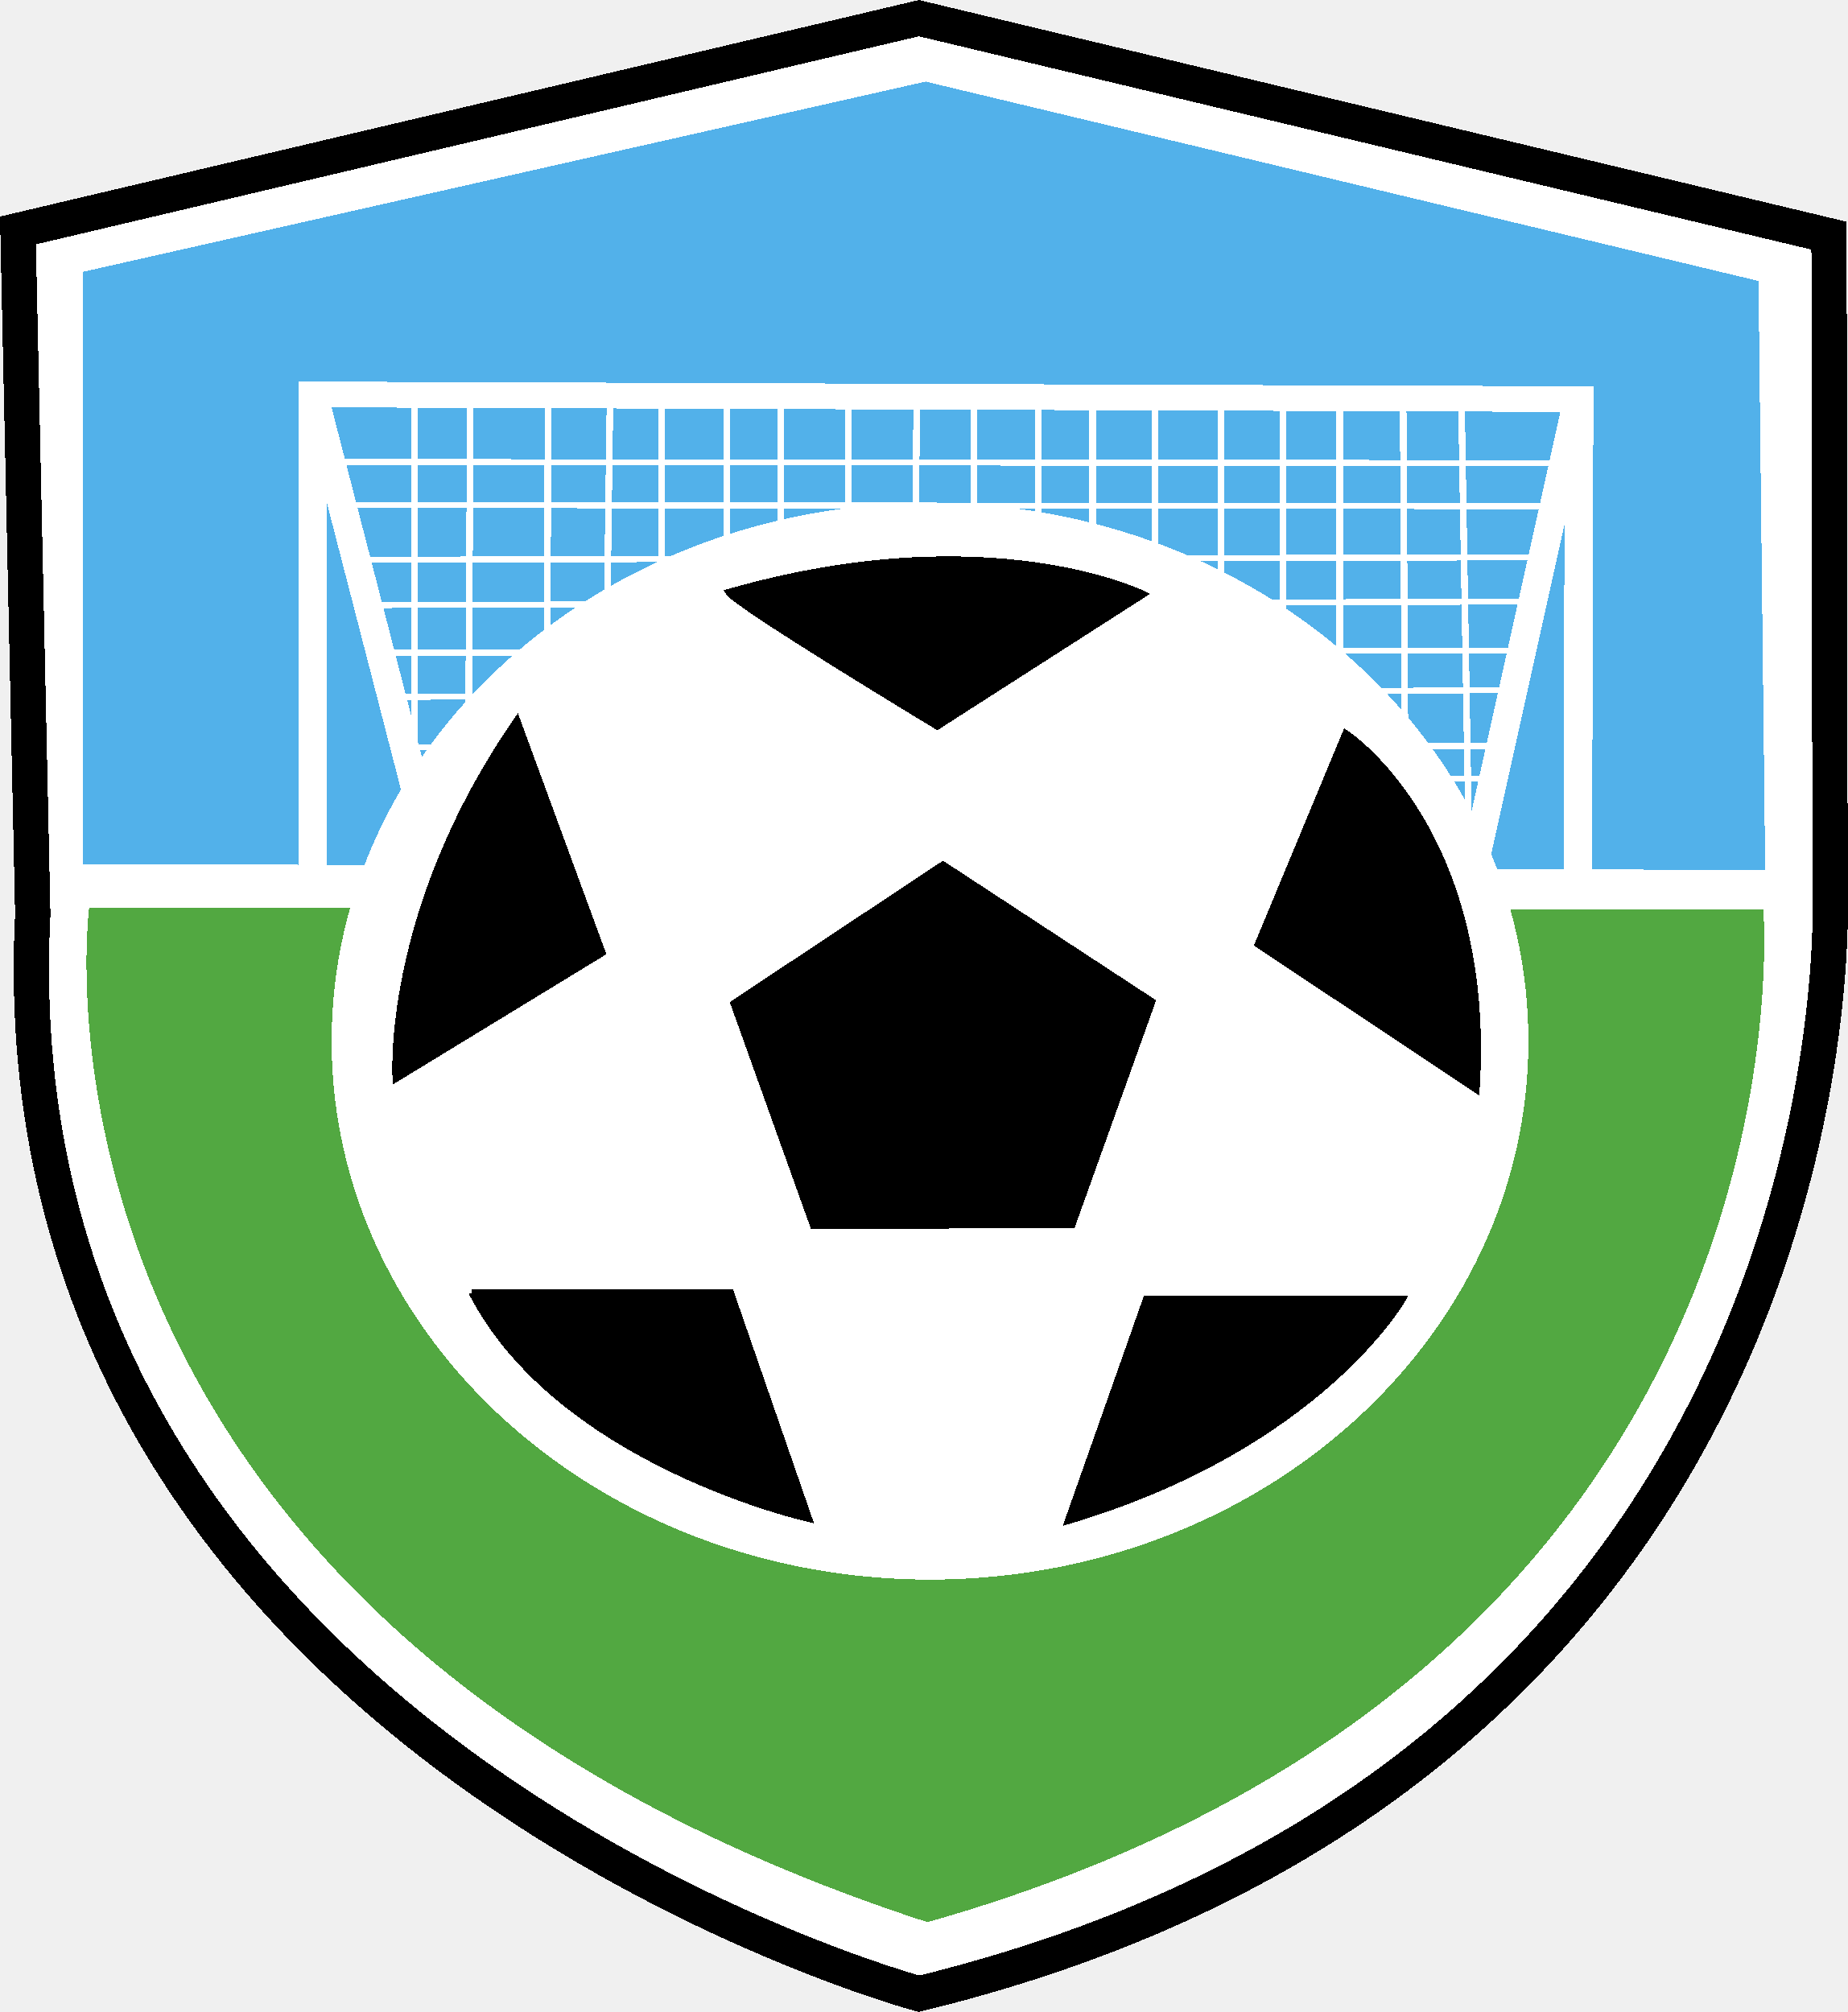
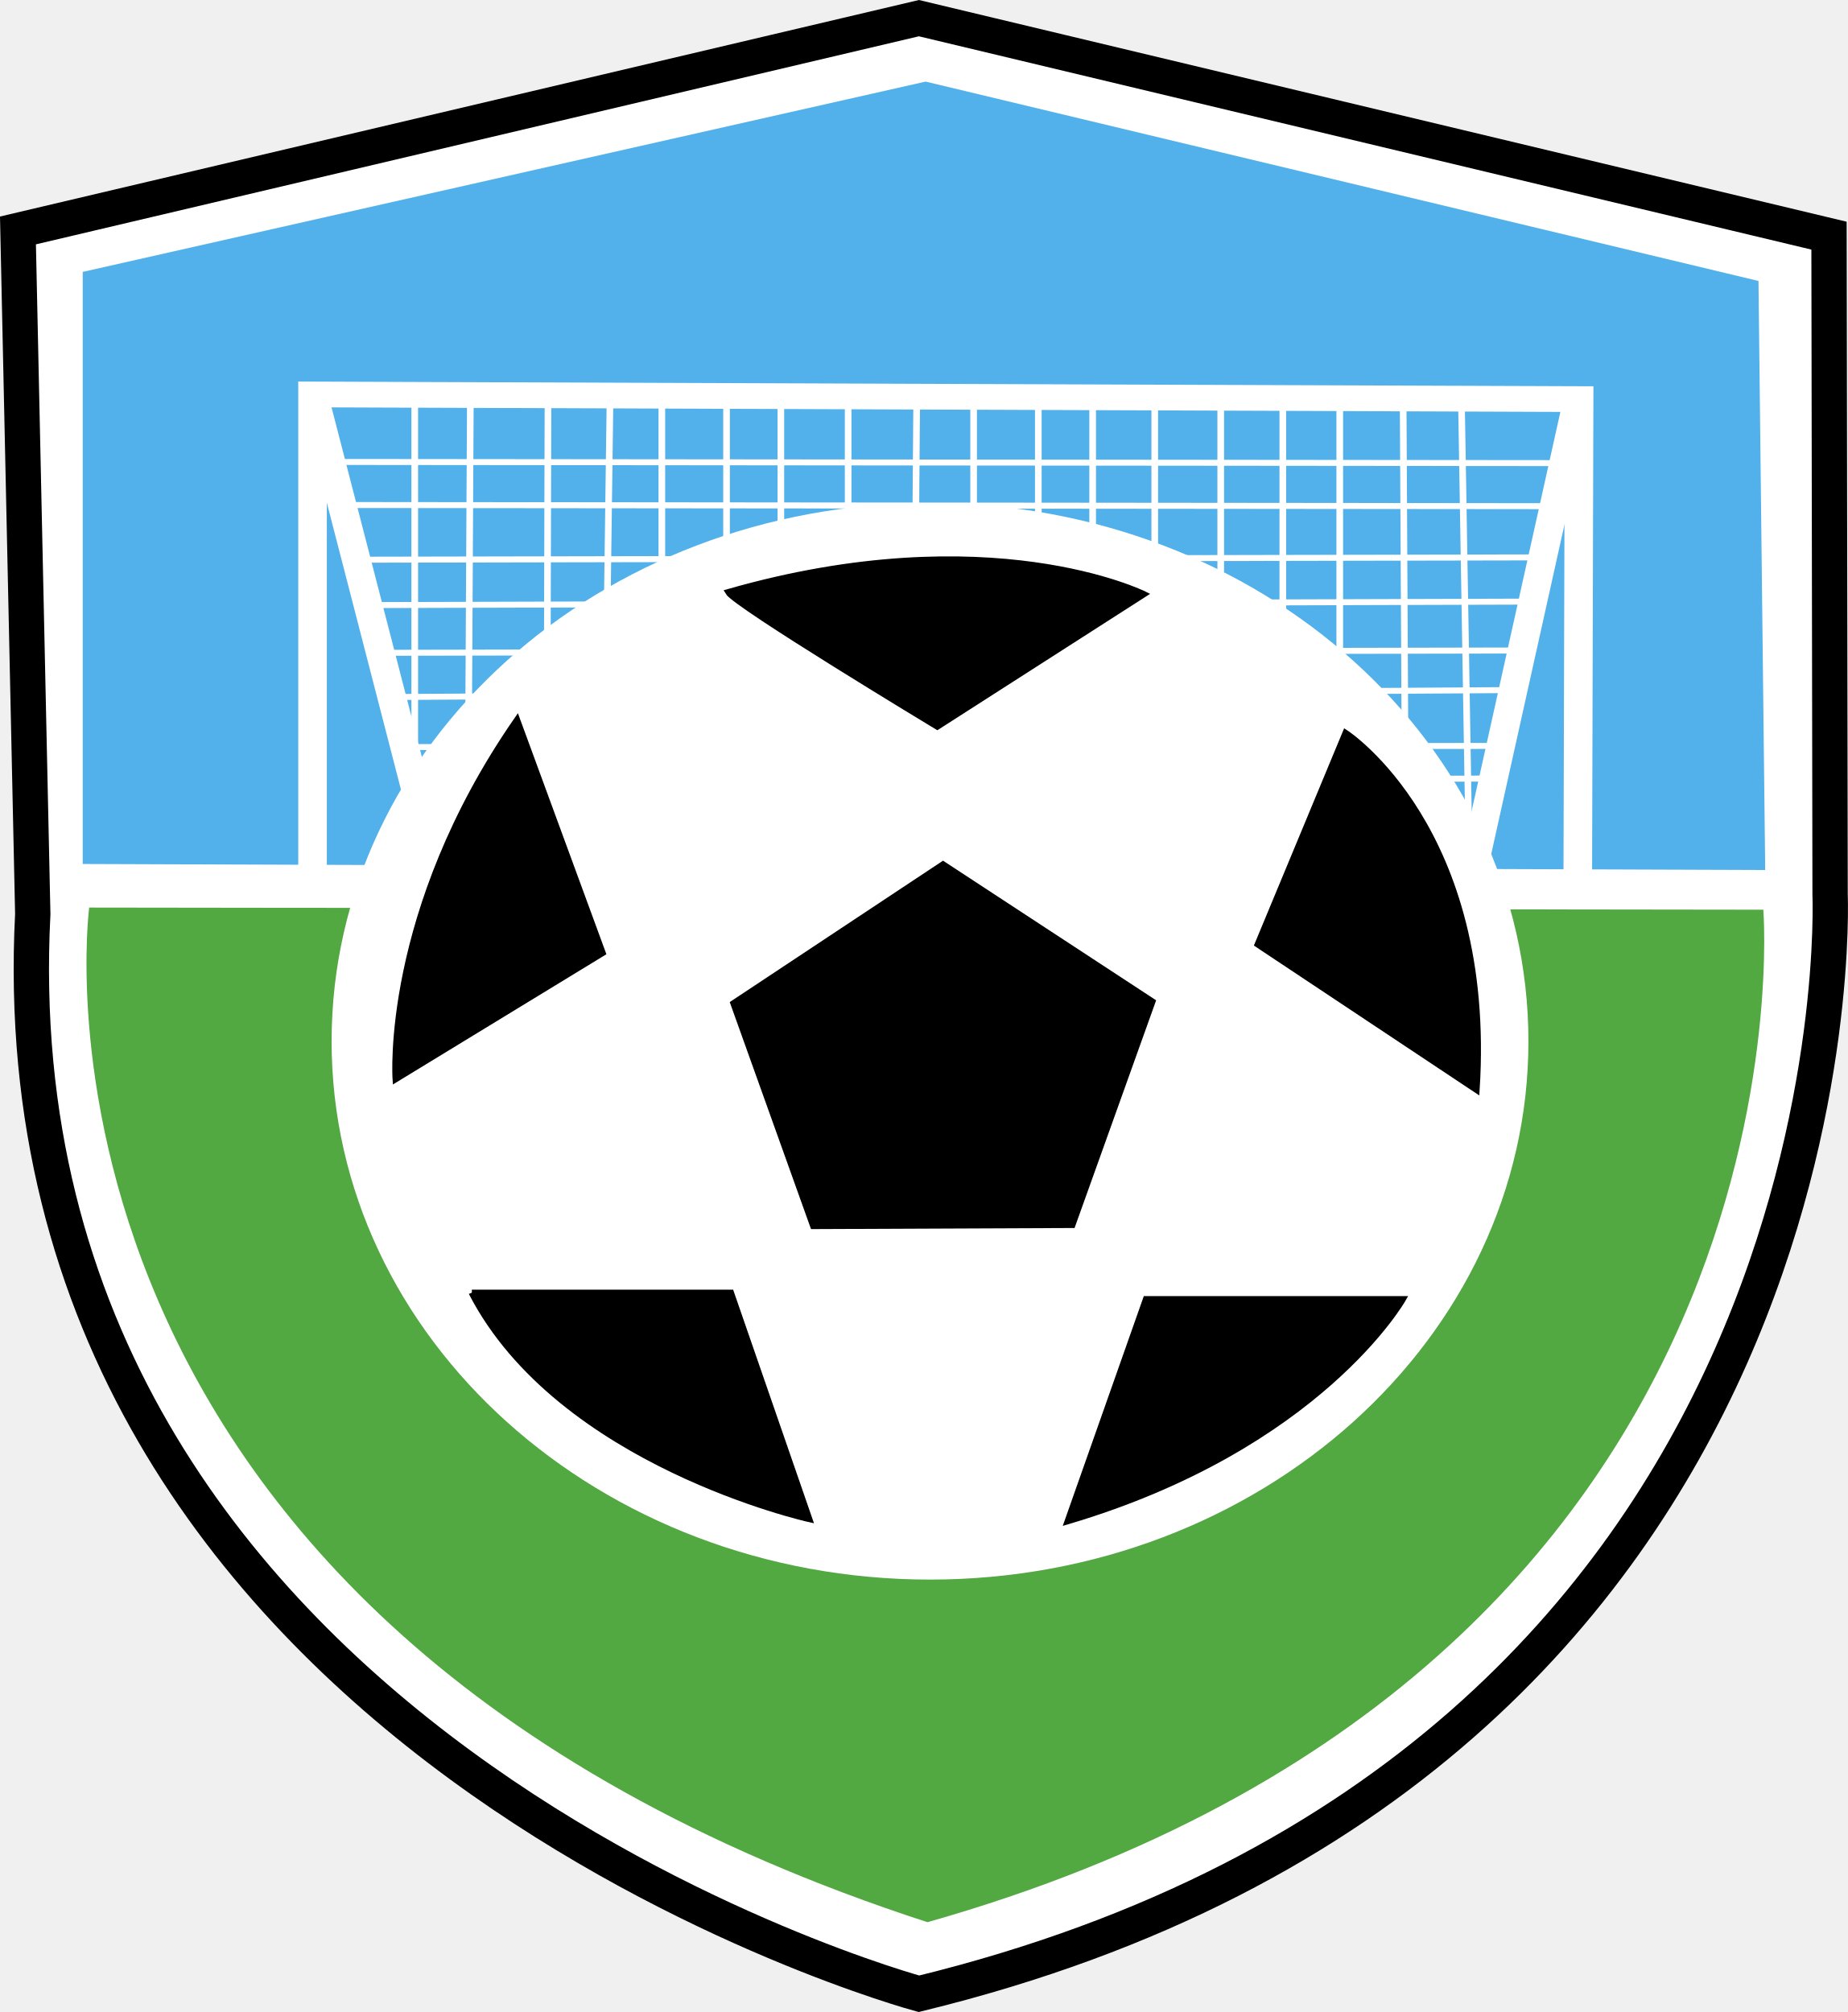
- <svg xmlns="http://www.w3.org/2000/svg" width="182.663mm" height="198.898mm" viewBox="0 0 647.232 704.755" id="svg2" version="1.1" shape-rendering="crispEdges">
+ <svg xmlns="http://www.w3.org/2000/svg" width="182.663mm" height="198.898mm" viewBox="0 0 647.232 704.755" id="svg2" version="1.1" shape-rendering="geometricPrecision">
  <defs id="defs4" />
  <g id="layer1" transform="translate(-44.87173,-17.8236)">
    <path style="fill:#ffffff;fill-rule:evenodd;stroke:#000000;stroke-width:12.369;stroke-linecap:butt;stroke-linejoin:miter;stroke-miterlimit:4;stroke-dasharray:none;stroke-opacity:1" d="m 366.72,24.18 318.75,76.185 0.38,230.898 c 0,0 13.295,303.823 -319.13,384.931 0,0 -325.289,-87.935 -310.372,-378.213 L 51.163,98.54 Z" id="path3369" />
    <path style="fill:#52a841;fill-opacity:1;fill-rule:evenodd;stroke:none;stroke-width:1px;stroke-linecap:butt;stroke-linejoin:miter;stroke-opacity:1" d="m 76.114,335.722 586.347,0.748 c 0,0 21.624,265.614 -292.758,354.65 C 42.846,584.875 76.114,335.722 76.114,335.722 Z" id="path3371" />
    <path style="fill:#52b1ea;fill-opacity:1;fill-rule:evenodd;stroke:none;stroke-width:1px;stroke-linecap:butt;stroke-linejoin:miter;stroke-opacity:1" d="M 73.846,320.455 663.122,322.571 660.769,116.237 369.072,46.401 73.846,113.062 Z" id="path3373" />
    <g id="g4326" transform="matrix(2.328753,0,0,2.09498,-867.4423,-678.6396)">
      <path id="path4193" d="m 438.766,479.728 0,-81.332 190.489,0.778 -0.195,79.192" style="fill:none;fill-rule:evenodd;stroke:#ffffff;stroke-width:4.3;stroke-linecap:butt;stroke-linejoin:miter;stroke-miterlimit:4;stroke-dasharray:none;stroke-opacity:1" />
      <path id="path4195" d="m 438.961,398.591 18.679,80.359" style="fill:none;fill-rule:evenodd;stroke:#ffffff;stroke-width:4.3;stroke-linecap:butt;stroke-linejoin:miter;stroke-miterlimit:4;stroke-dasharray:none;stroke-opacity:1" />
      <path id="path4197" d="m 629.061,399.174 -15.955,79.776" style="fill:none;fill-rule:evenodd;stroke:#ffffff;stroke-width:4.3;stroke-linecap:butt;stroke-linejoin:miter;stroke-miterlimit:4;stroke-dasharray:none;stroke-opacity:1" />
      <path id="path4199" d="m 440.907,409.681 186.986,0.195" style="fill:none;fill-rule:evenodd;stroke:#ffffff;stroke-width:1px;stroke-linecap:butt;stroke-linejoin:miter;stroke-opacity:1" />
      <path id="path4201" d="m 443.631,416.881 182.511,0.195" style="fill:none;fill-rule:evenodd;stroke:#ffffff;stroke-width:1px;stroke-linecap:butt;stroke-linejoin:miter;stroke-opacity:1" />
      <path id="path4203" d="M 445.382,426.026 623.612,425.637" style="fill:none;fill-rule:evenodd;stroke:#ffffff;stroke-width:1px;stroke-linecap:butt;stroke-linejoin:miter;stroke-opacity:1" />
      <path id="path4205" d="m 447.717,433.614 174.339,-0.584" style="fill:none;fill-rule:evenodd;stroke:#ffffff;stroke-width:1px;stroke-linecap:butt;stroke-linejoin:miter;stroke-opacity:1" />
      <path id="path4207" d="m 449.079,441.592 171.226,-0.389" style="fill:none;fill-rule:evenodd;stroke:#ffffff;stroke-width:1px;stroke-linecap:butt;stroke-linejoin:miter;stroke-opacity:1" />
      <path id="path4209" d="m 450.441,448.986 169.28,-1.167" style="fill:none;fill-rule:evenodd;stroke:#ffffff;stroke-width:1px;stroke-linecap:butt;stroke-linejoin:miter;stroke-opacity:1" />
      <path id="path4211" d="m 452.581,457.352 165.583,-0.195" style="fill:none;fill-rule:evenodd;stroke:#ffffff;stroke-width:1px;stroke-linecap:butt;stroke-linejoin:miter;stroke-opacity:1" />
      <path id="path4213" d="m 454.332,463.384 162.47,-0.778" style="fill:none;fill-rule:evenodd;stroke:#ffffff;stroke-width:1px;stroke-linecap:butt;stroke-linejoin:miter;stroke-opacity:1" />
      <path id="path4215" d="m 455.305,471.167 159.941,-1.946" style="fill:none;fill-rule:evenodd;stroke:#ffffff;stroke-width:1px;stroke-linecap:butt;stroke-linejoin:miter;stroke-opacity:1" />
      <path id="path4217" d="m 454.138,398.98 0,57.594" style="fill:none;fill-rule:evenodd;stroke:#ffffff;stroke-width:1px;stroke-linecap:butt;stroke-linejoin:miter;stroke-opacity:1" />
      <path id="path4219" d="m 462.504,398.98 -0.389,79.97" style="fill:none;fill-rule:evenodd;stroke:#ffffff;stroke-width:1px;stroke-linecap:butt;stroke-linejoin:miter;stroke-opacity:1" />
      <path id="path4221" d="m 474.179,399.174 -0.195,79.192" style="fill:none;fill-rule:evenodd;stroke:#ffffff;stroke-width:1px;stroke-linecap:butt;stroke-linejoin:miter;stroke-opacity:1" />
      <path id="path4223" d="m 483.519,398.202 -0.973,80.359" style="fill:none;fill-rule:evenodd;stroke:#ffffff;stroke-width:1px;stroke-linecap:butt;stroke-linejoin:miter;stroke-opacity:1" />
      <path id="path4227" d="m 491.302,399.174 0,80.749" style="fill:none;fill-rule:evenodd;stroke:#ffffff;stroke-width:1px;stroke-linecap:butt;stroke-linejoin:miter;stroke-opacity:1" />
      <path id="path4229" d="m 501.03,399.174 0,80.165" style="fill:none;fill-rule:evenodd;stroke:#ffffff;stroke-width:1px;stroke-linecap:butt;stroke-linejoin:miter;stroke-opacity:1" />
      <path id="path4231" d="m 509.202,399.174 0,81.332" style="fill:none;fill-rule:evenodd;stroke:#ffffff;stroke-width:1px;stroke-linecap:butt;stroke-linejoin:miter;stroke-opacity:1" />
      <path id="path4233" d="m 519.32,399.369 0,81.721" style="fill:none;fill-rule:evenodd;stroke:#ffffff;stroke-width:1px;stroke-linecap:butt;stroke-linejoin:miter;stroke-opacity:1" />
      <path id="path4235" d="m 529.633,399.174 -0.584,81.916" style="fill:none;fill-rule:evenodd;stroke:#ffffff;stroke-width:1px;stroke-linecap:butt;stroke-linejoin:miter;stroke-opacity:1" />
      <path id="path4237" d="m 538.194,399.564 0,80.943" style="fill:none;fill-rule:evenodd;stroke:#ffffff;stroke-width:1px;stroke-linecap:butt;stroke-linejoin:miter;stroke-opacity:1" />
      <path id="path4239" d="m 547.923,398.785 0,81.527" style="fill:none;fill-rule:evenodd;stroke:#ffffff;stroke-width:1px;stroke-linecap:butt;stroke-linejoin:miter;stroke-opacity:1" />
      <path id="path4241" d="m 556.095,399.758 0,80.943" style="fill:none;fill-rule:evenodd;stroke:#ffffff;stroke-width:1px;stroke-linecap:butt;stroke-linejoin:miter;stroke-opacity:1" />
      <path id="path4243" d="m 565.435,398.98 0,82.111" style="fill:none;fill-rule:evenodd;stroke:#ffffff;stroke-width:1px;stroke-linecap:butt;stroke-linejoin:miter;stroke-opacity:1" />
      <path id="path4245" d="m 575.358,399.369 0,80.943" style="fill:none;fill-rule:evenodd;stroke:#ffffff;stroke-width:1px;stroke-linecap:butt;stroke-linejoin:miter;stroke-opacity:1" />
      <path id="path4247" d="m 584.697,398.98 0,81.138" style="fill:none;fill-rule:evenodd;stroke:#ffffff;stroke-width:1px;stroke-linecap:butt;stroke-linejoin:miter;stroke-opacity:1" />
      <path id="path4249" d="m 593.259,399.174 0,80.749" style="fill:none;fill-rule:evenodd;stroke:#ffffff;stroke-width:1px;stroke-linecap:butt;stroke-linejoin:miter;stroke-opacity:1" />
      <path id="path4251" d="m 602.793,399.564 0.389,80.943" style="fill:none;fill-rule:evenodd;stroke:#ffffff;stroke-width:1px;stroke-linecap:butt;stroke-linejoin:miter;stroke-opacity:1" />
      <path id="path4253" d="m 611.549,398.785 1.167,77.052" style="fill:none;fill-rule:evenodd;stroke:#ffffff;stroke-width:1px;stroke-linecap:butt;stroke-linejoin:miter;stroke-opacity:1" />
    </g>
    <g id="g4317" transform="matrix(2.328753,0,0,2.09498,-65.15581,-709.7694)">
      <circle r="87.215" cy="521.406" cx="187.121" id="path4175" style="fill:#ffffff;fill-opacity:1;stroke:#ffffff;stroke-width:5.571;stroke-miterlimit:4;stroke-dasharray:none;stroke-opacity:1" />
      <path transform="matrix(0.5740826,0.05593137,-0.0584286,0.5792347,-57.76333,194.9888)" d="m 522.143,567.005 -68.338,6.916 -27.695,-62.856 51.221,-45.763 59.352,34.573 z" id="path4177" style="fill:#000000;fill-opacity:1;stroke:none;stroke-width:5.6;stroke-miterlimit:4;stroke-dasharray:none;stroke-opacity:1" />
      <path id="path4181" d="m 156.786,446.291 c 1.071,2.143 31.429,22.5 31.429,22.5 l 31.071,-22.143 c 0,0 -23.214,-12.857 -62.5,-0.357 z" style="fill:#000000;fill-rule:evenodd;stroke:#000000;stroke-width:1px;stroke-linecap:butt;stroke-linejoin:miter;stroke-opacity:1" />
      <path id="path4183" d="m 125,467.719 12.857,38.929 -31.071,21.071 c 0,0 -1.786,-27.857 18.214,-60 z" style="fill:#000000;fill-rule:evenodd;stroke:#000000;stroke-width:1px;stroke-linecap:butt;stroke-linejoin:miter;stroke-opacity:1" />
      <path id="path4185" d="m 118.214,563.434 38.929,0 11.786,37.857 c 0,0 -37.5,-9.286 -50.714,-37.857 z" style="fill:#000000;fill-rule:evenodd;stroke:#000000;stroke-width:1px;stroke-linecap:butt;stroke-linejoin:miter;stroke-opacity:1" />
      <path id="path4187" d="m 207.857,601.648 11.786,-37.143 38.571,0 c 0,0 -12.5,24.643 -50.357,37.143 z" style="fill:#000000;fill-rule:evenodd;stroke:#000000;stroke-width:1px;stroke-linecap:butt;stroke-linejoin:miter;stroke-opacity:1" />
      <path id="path4189" d="m 269.286,529.505 -32.857,-24.286 13.214,-35.357 c 0,0 22.143,16.071 19.643,59.643 z" style="fill:#000000;fill-rule:evenodd;stroke:#000000;stroke-width:1px;stroke-linecap:butt;stroke-linejoin:miter;stroke-opacity:1" />
    </g>
  </g>
</svg>
